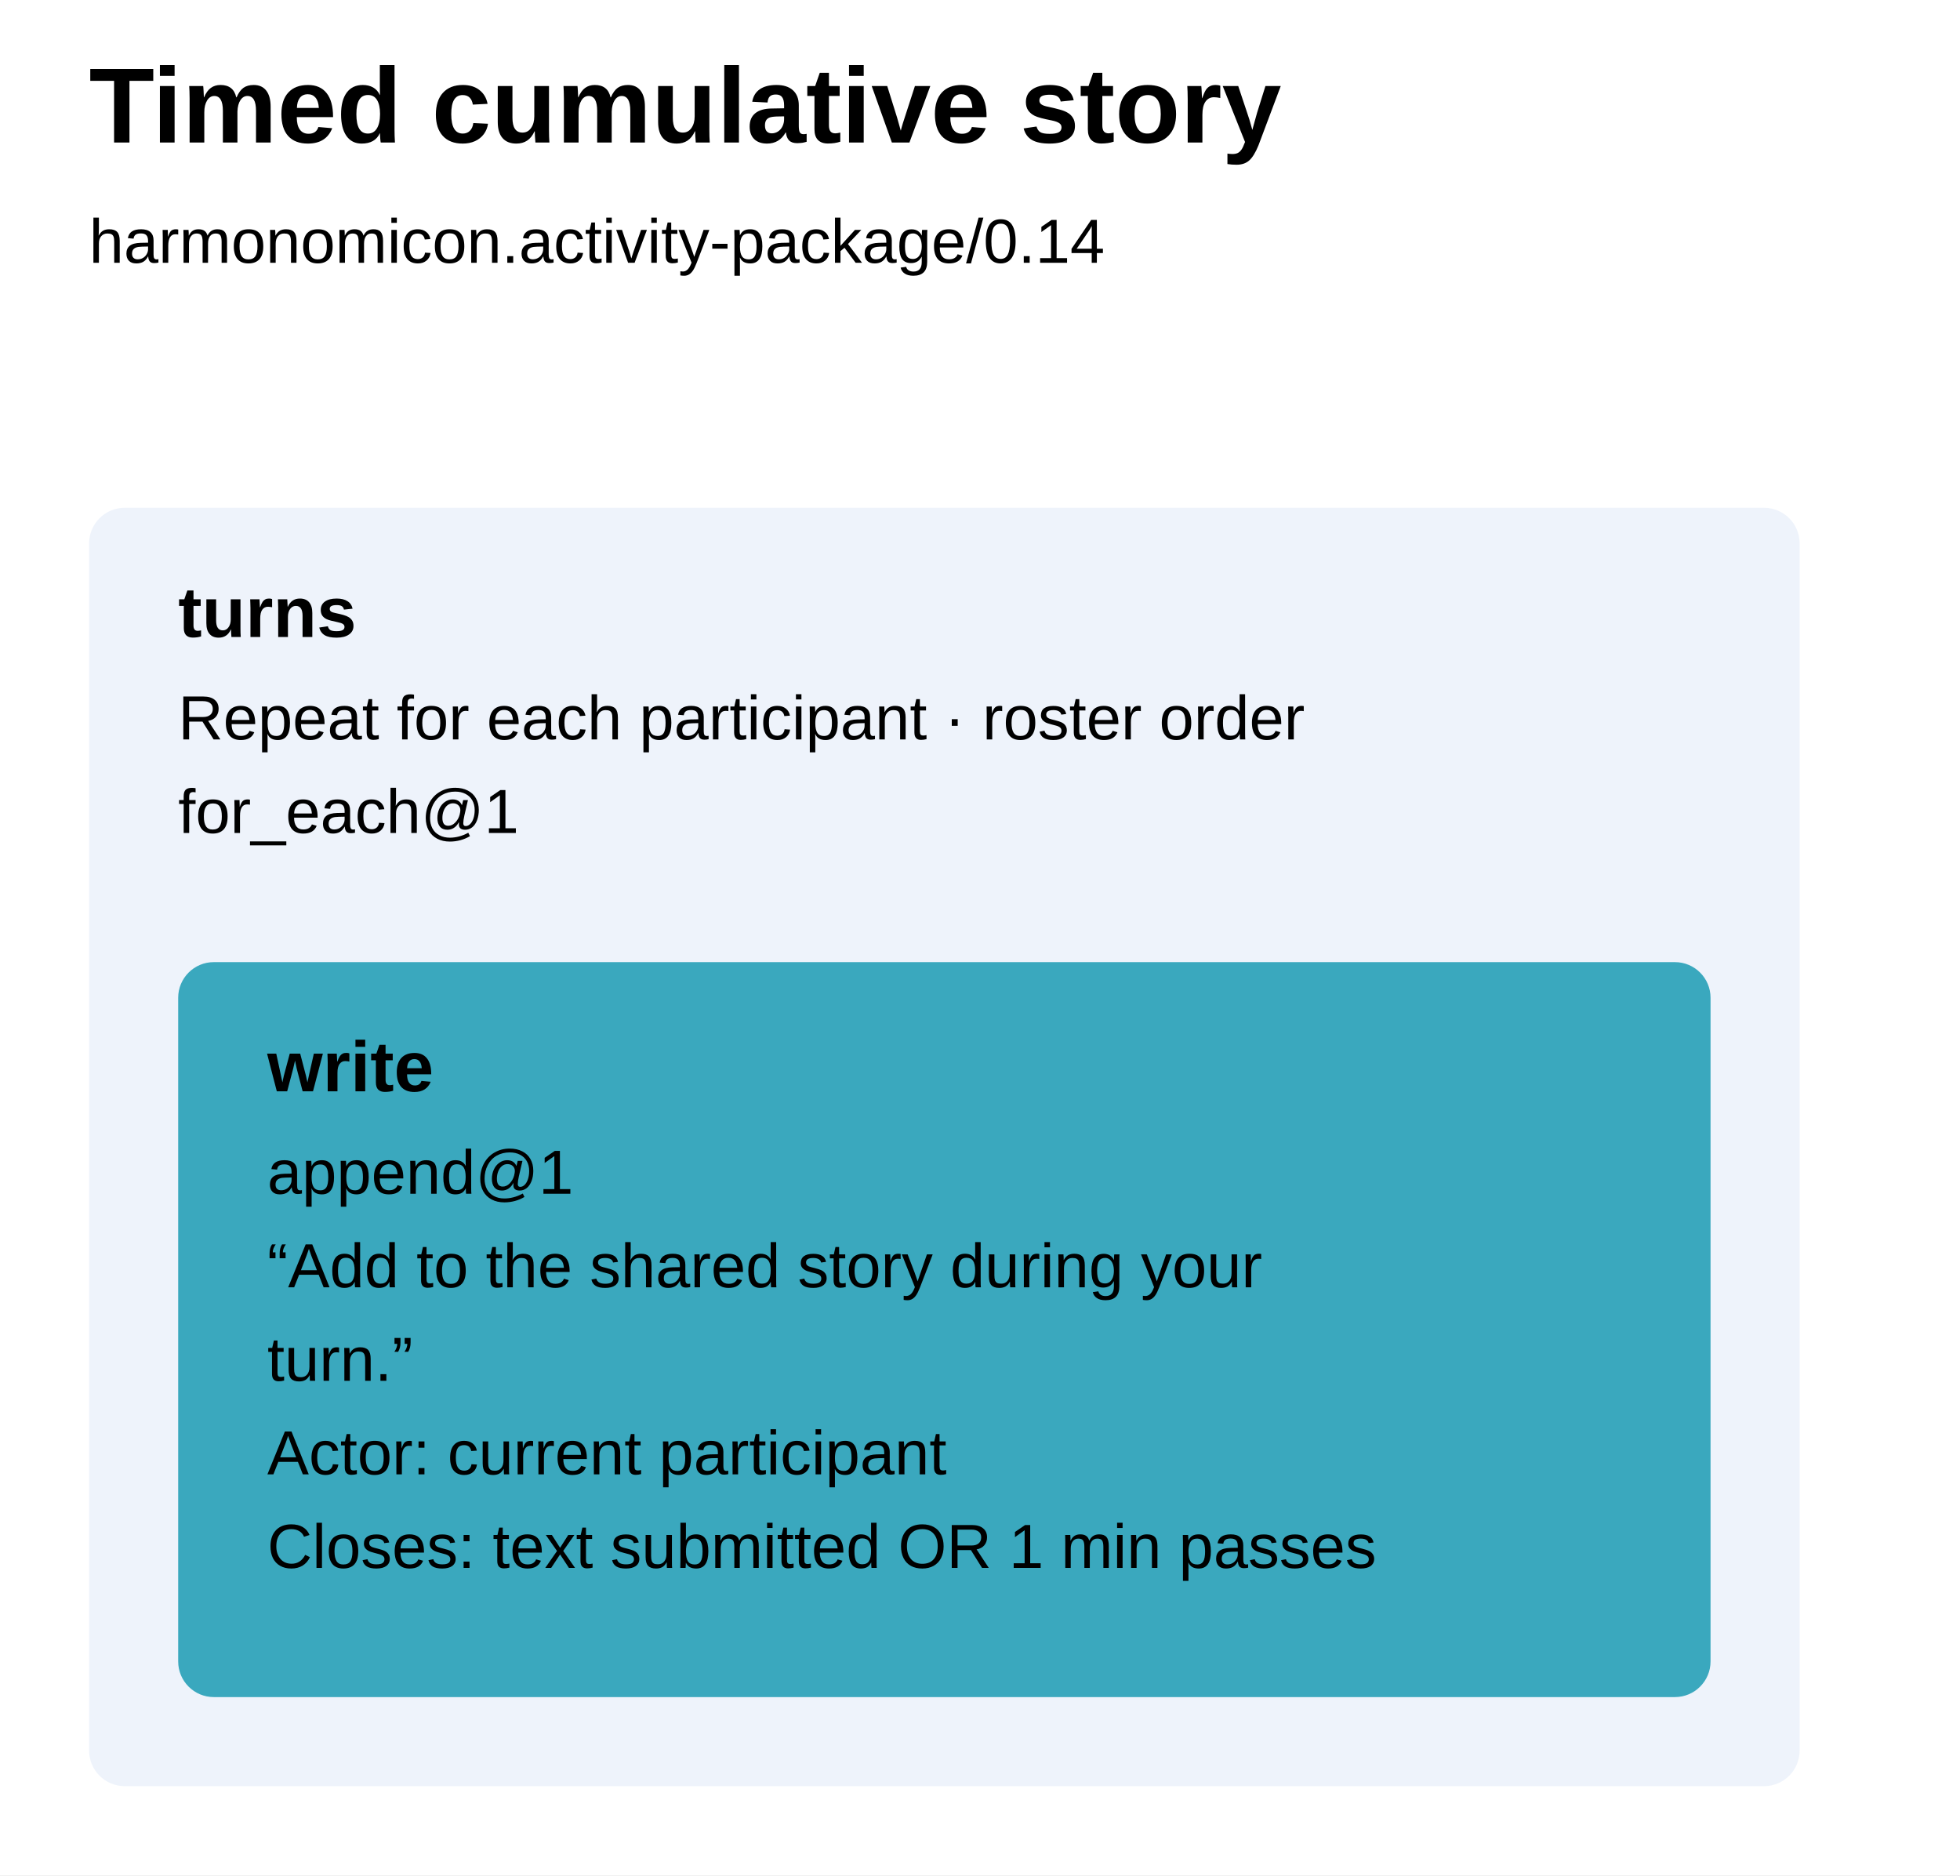
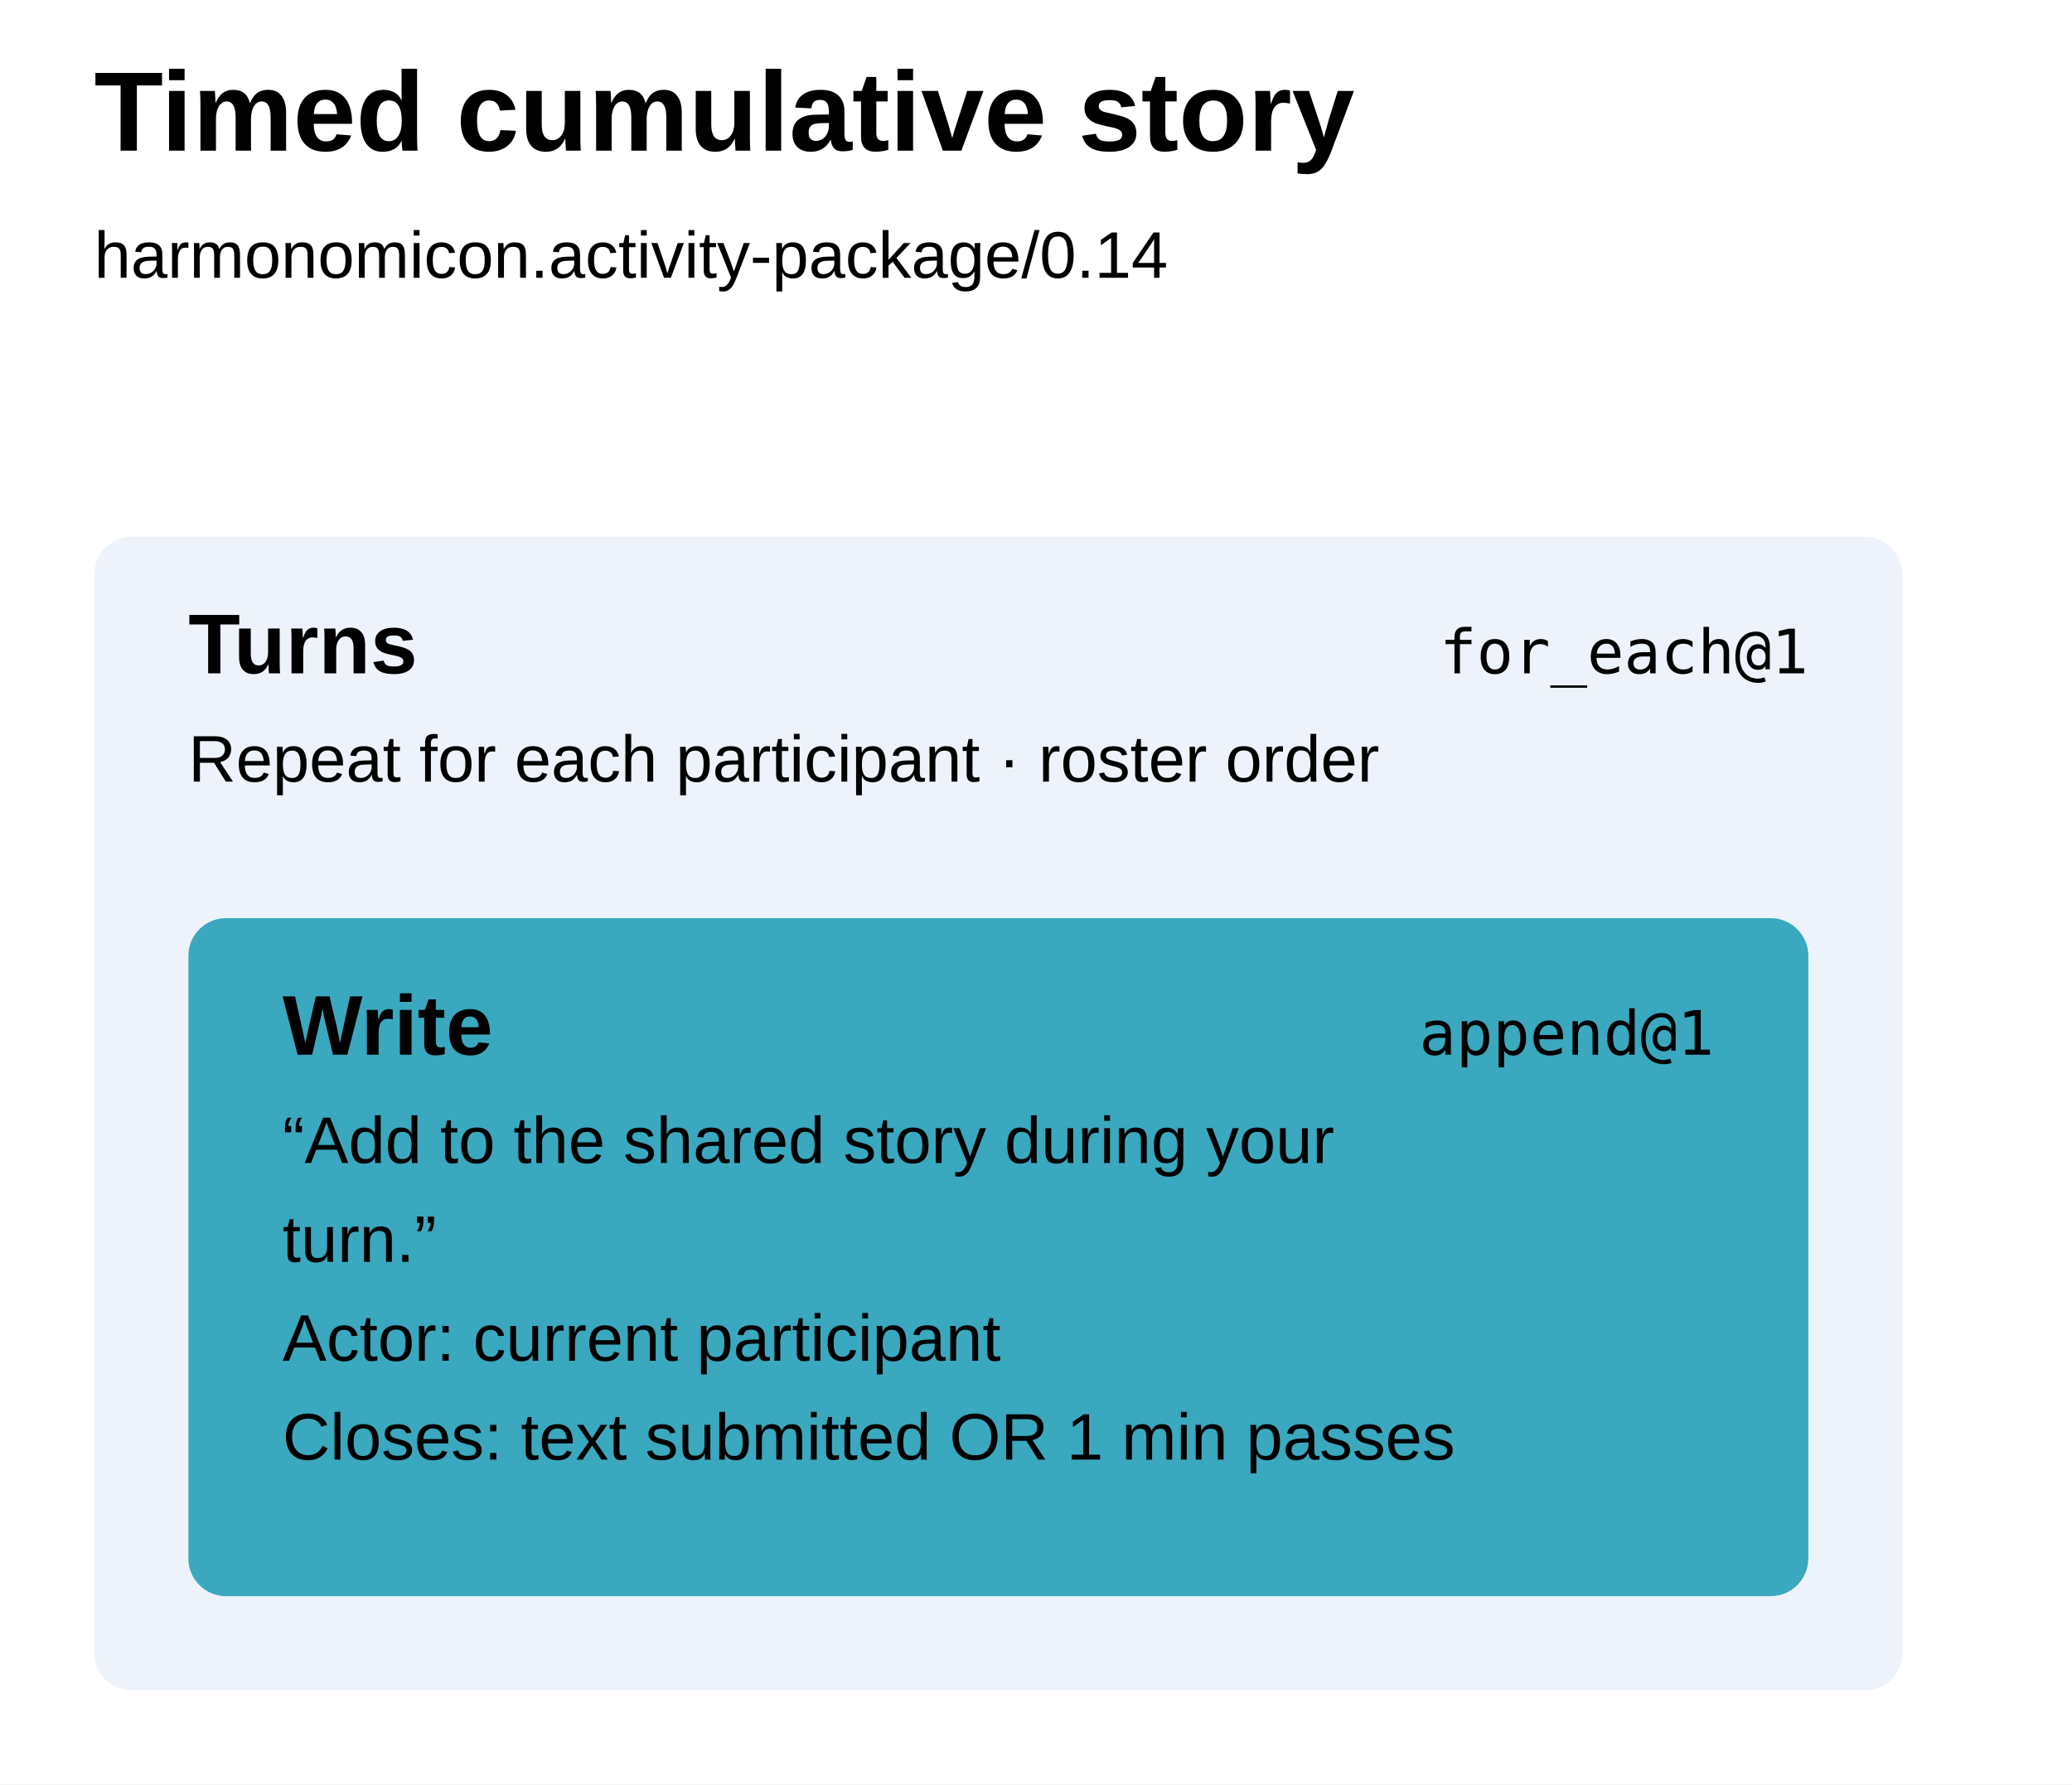
- <svg xmlns="http://www.w3.org/2000/svg" width="440" height="421" viewBox="0 0 440 421" aria-label="Timed cumulative story runbook" style="font-family:Arial,sans-serif;fill:black">
+ <svg xmlns="http://www.w3.org/2000/svg" width="440" height="379" viewBox="0 0 440 379" aria-label="Timed cumulative story runbook" style="font-family:Arial,sans-serif;fill:black">
  <defs>
    <marker id="arrow" markerWidth="7" markerHeight="7" refX="6" refY="3.5" orient="auto">
      <path d="M0 0L7 3.5L0 7" />
    </marker>
  </defs>
  <rect width="100%" height="100%" fill="white" />
  <text x="20" y="32" font-size="24" font-weight="700">Timed cumulative story</text>
  <text x="20" y="59" font-size="14">harmonomicon.activity-package/0.14</text>
  <g data-step="turns" tabindex="0" role="button" aria-label="turns for_each@1">
-     <rect x="20" y="114" width="384" height="287" rx="8" fill="#eef3fb" />
-     <text x="40" y="143" font-weight="700" font-size="16">turns</text>
+     <rect x="20" y="114" width="384" height="245" rx="8" fill="#eef3fb" />
+     <text x="40" y="143" font-weight="700" font-size="18">Turns</text>
+     <text x="384" y="143" text-anchor="end" font-family="ui-monospace, SFMono-Regular, Menlo, Consolas, monospace" font-size="13">for_each@1</text>
    <text x="40" y="166" font-size="14">Repeat for each participant · roster order</text>
-     <text x="40" y="187" font-size="14">for_each@1</text>
  </g>
  <g data-step="write" tabindex="0" role="button" aria-label="write append@1">
-     <rect x="40" y="216" width="344" height="165" rx="8" fill="#3aa8be" />
-     <text x="60" y="245" font-weight="700" font-size="16">write</text>
-     <text x="60" y="268" font-size="14">append@1</text>
-     <text x="60" y="289" font-size="14">“Add to the shared story during your</text>
-     <text x="60" y="310" font-size="14">turn.”</text>
-     <text x="60" y="331" font-size="14">Actor: current participant</text>
-     <text x="60" y="352" font-size="14">Closes: text submitted OR 1 min passes</text>
+     <rect x="40" y="195" width="344" height="144" rx="8" fill="#3aa8be" />
+     <text x="60" y="224" font-weight="700" font-size="18">Write</text>
+     <text x="364" y="224" text-anchor="end" font-family="ui-monospace, SFMono-Regular, Menlo, Consolas, monospace" font-size="13">append@1</text>
+     <text x="60" y="247" font-size="14">“Add to the shared story during your</text>
+     <text x="60" y="268" font-size="14">turn.”</text>
+     <text x="60" y="289" font-size="14">Actor: current participant</text>
+     <text x="60" y="310" font-size="14">Closes: text submitted OR 1 min passes</text>
  </g>
</svg>
